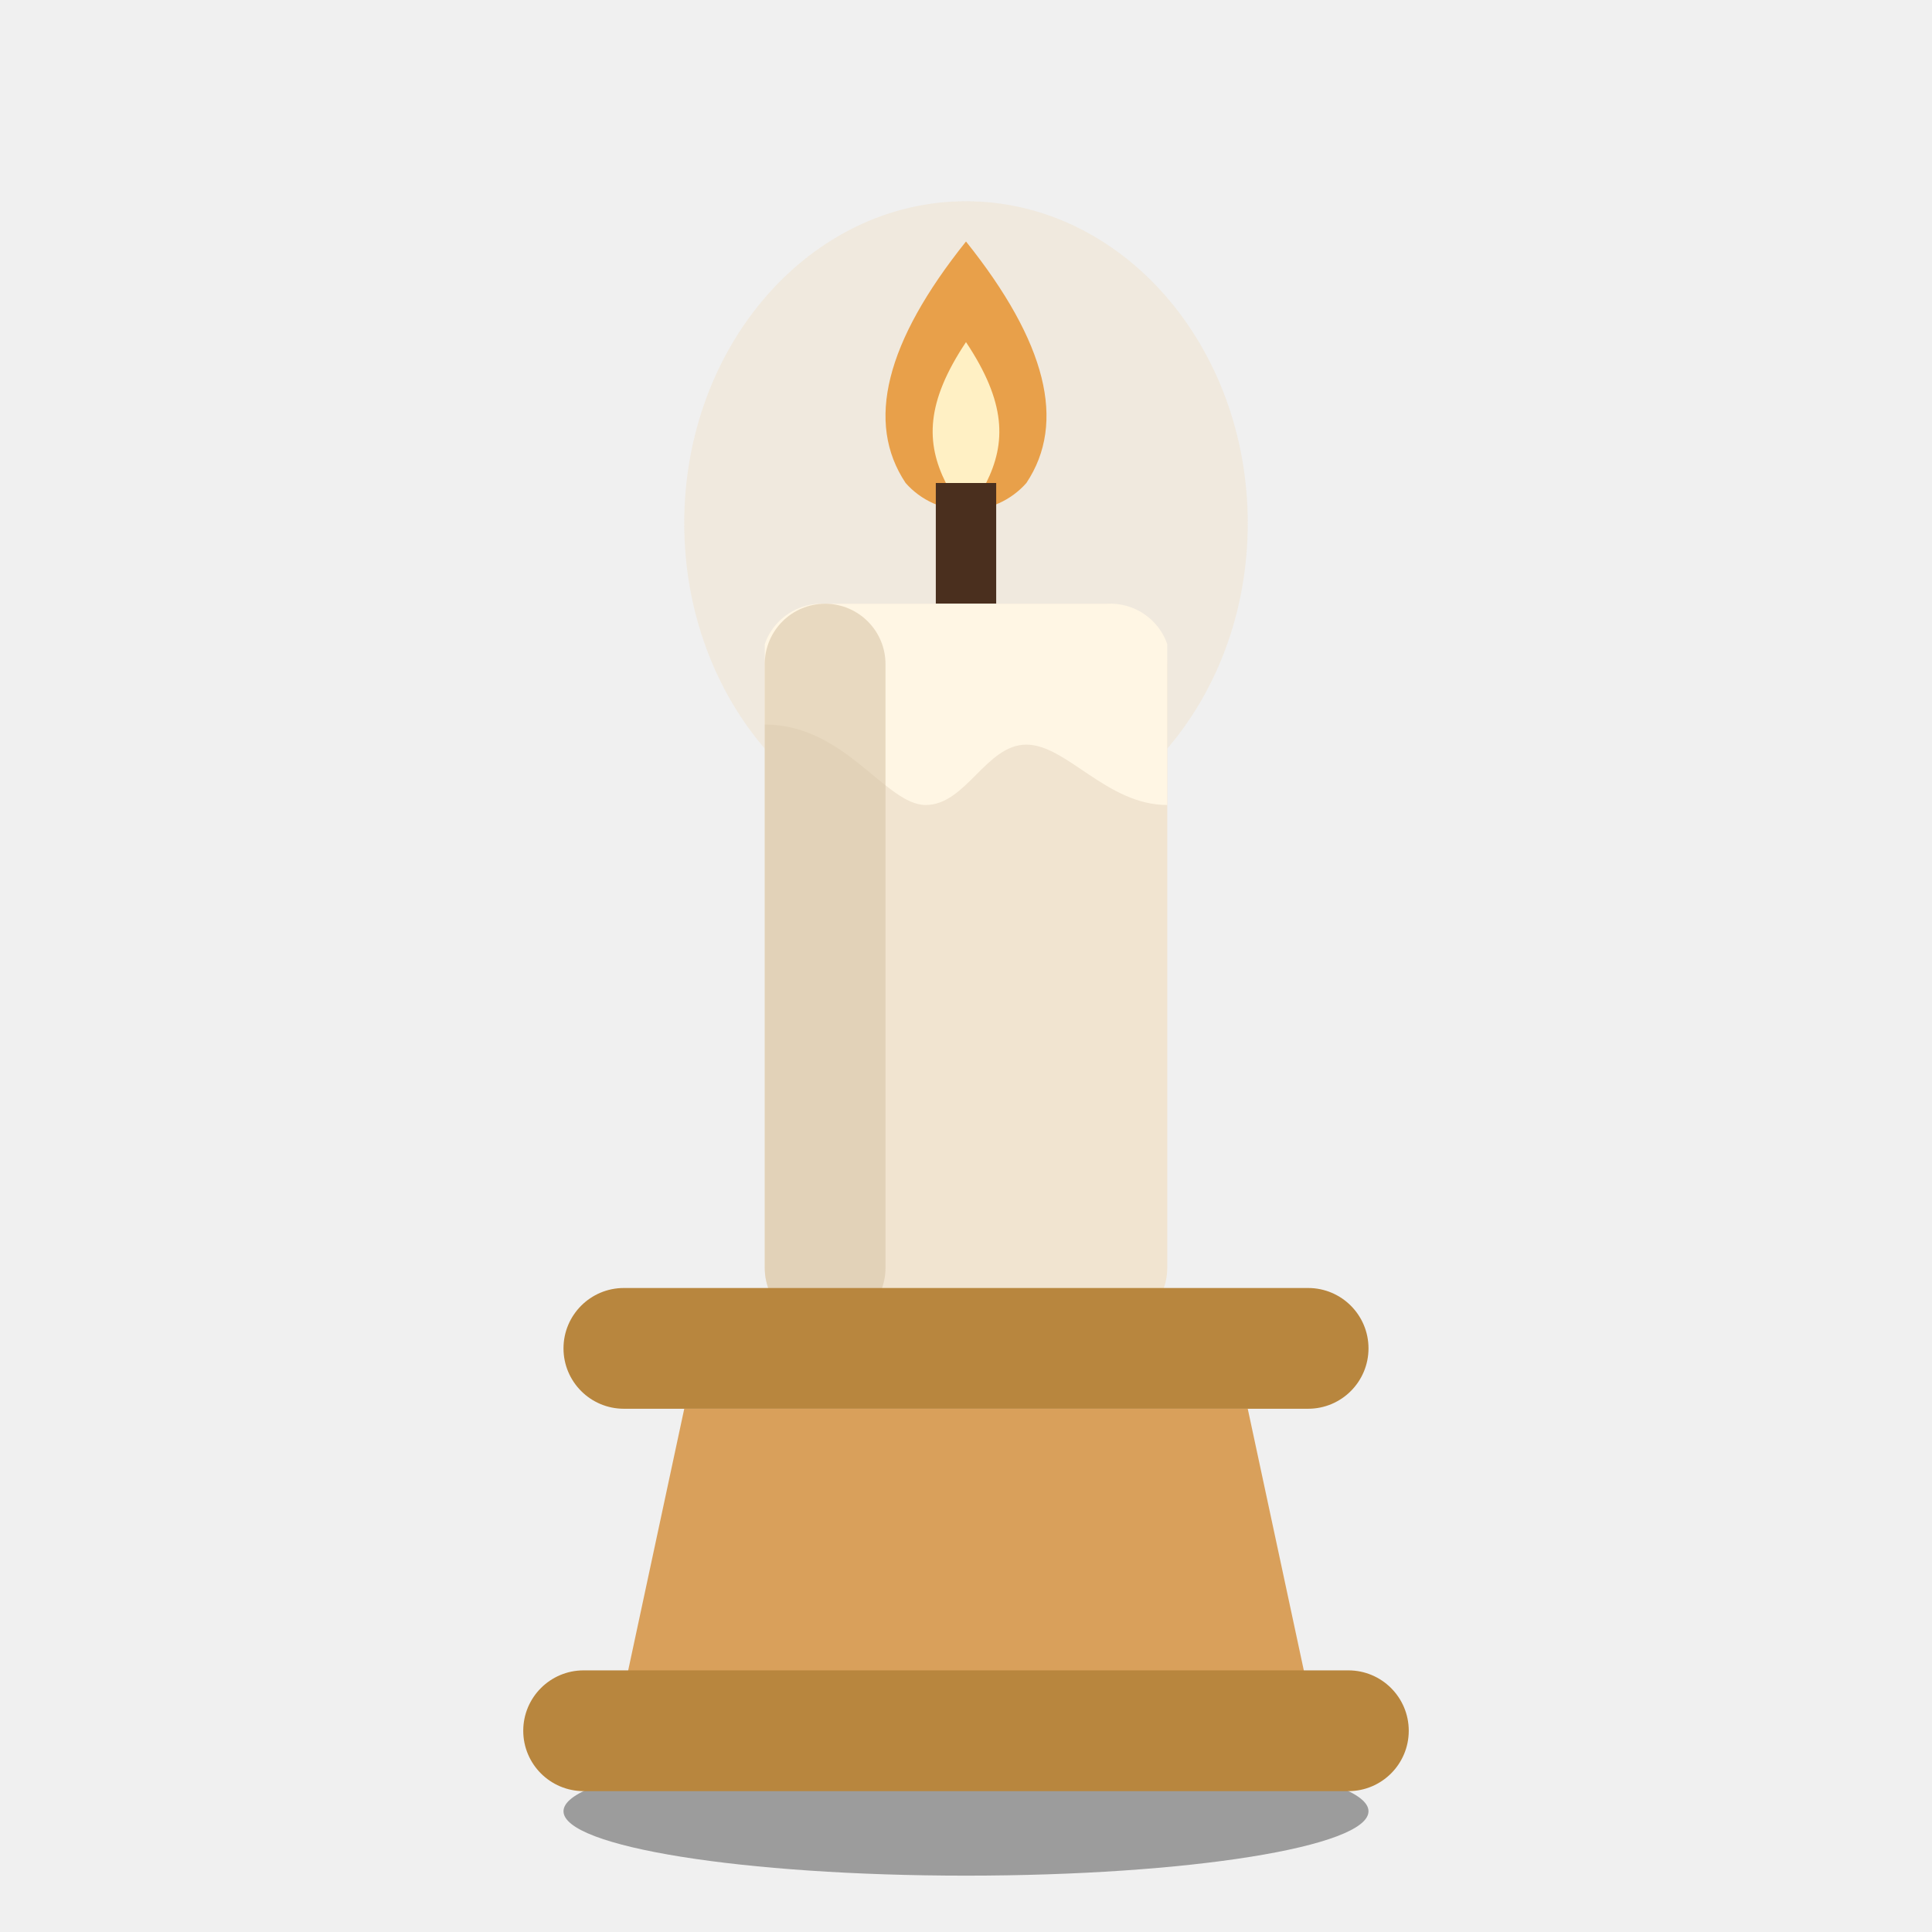
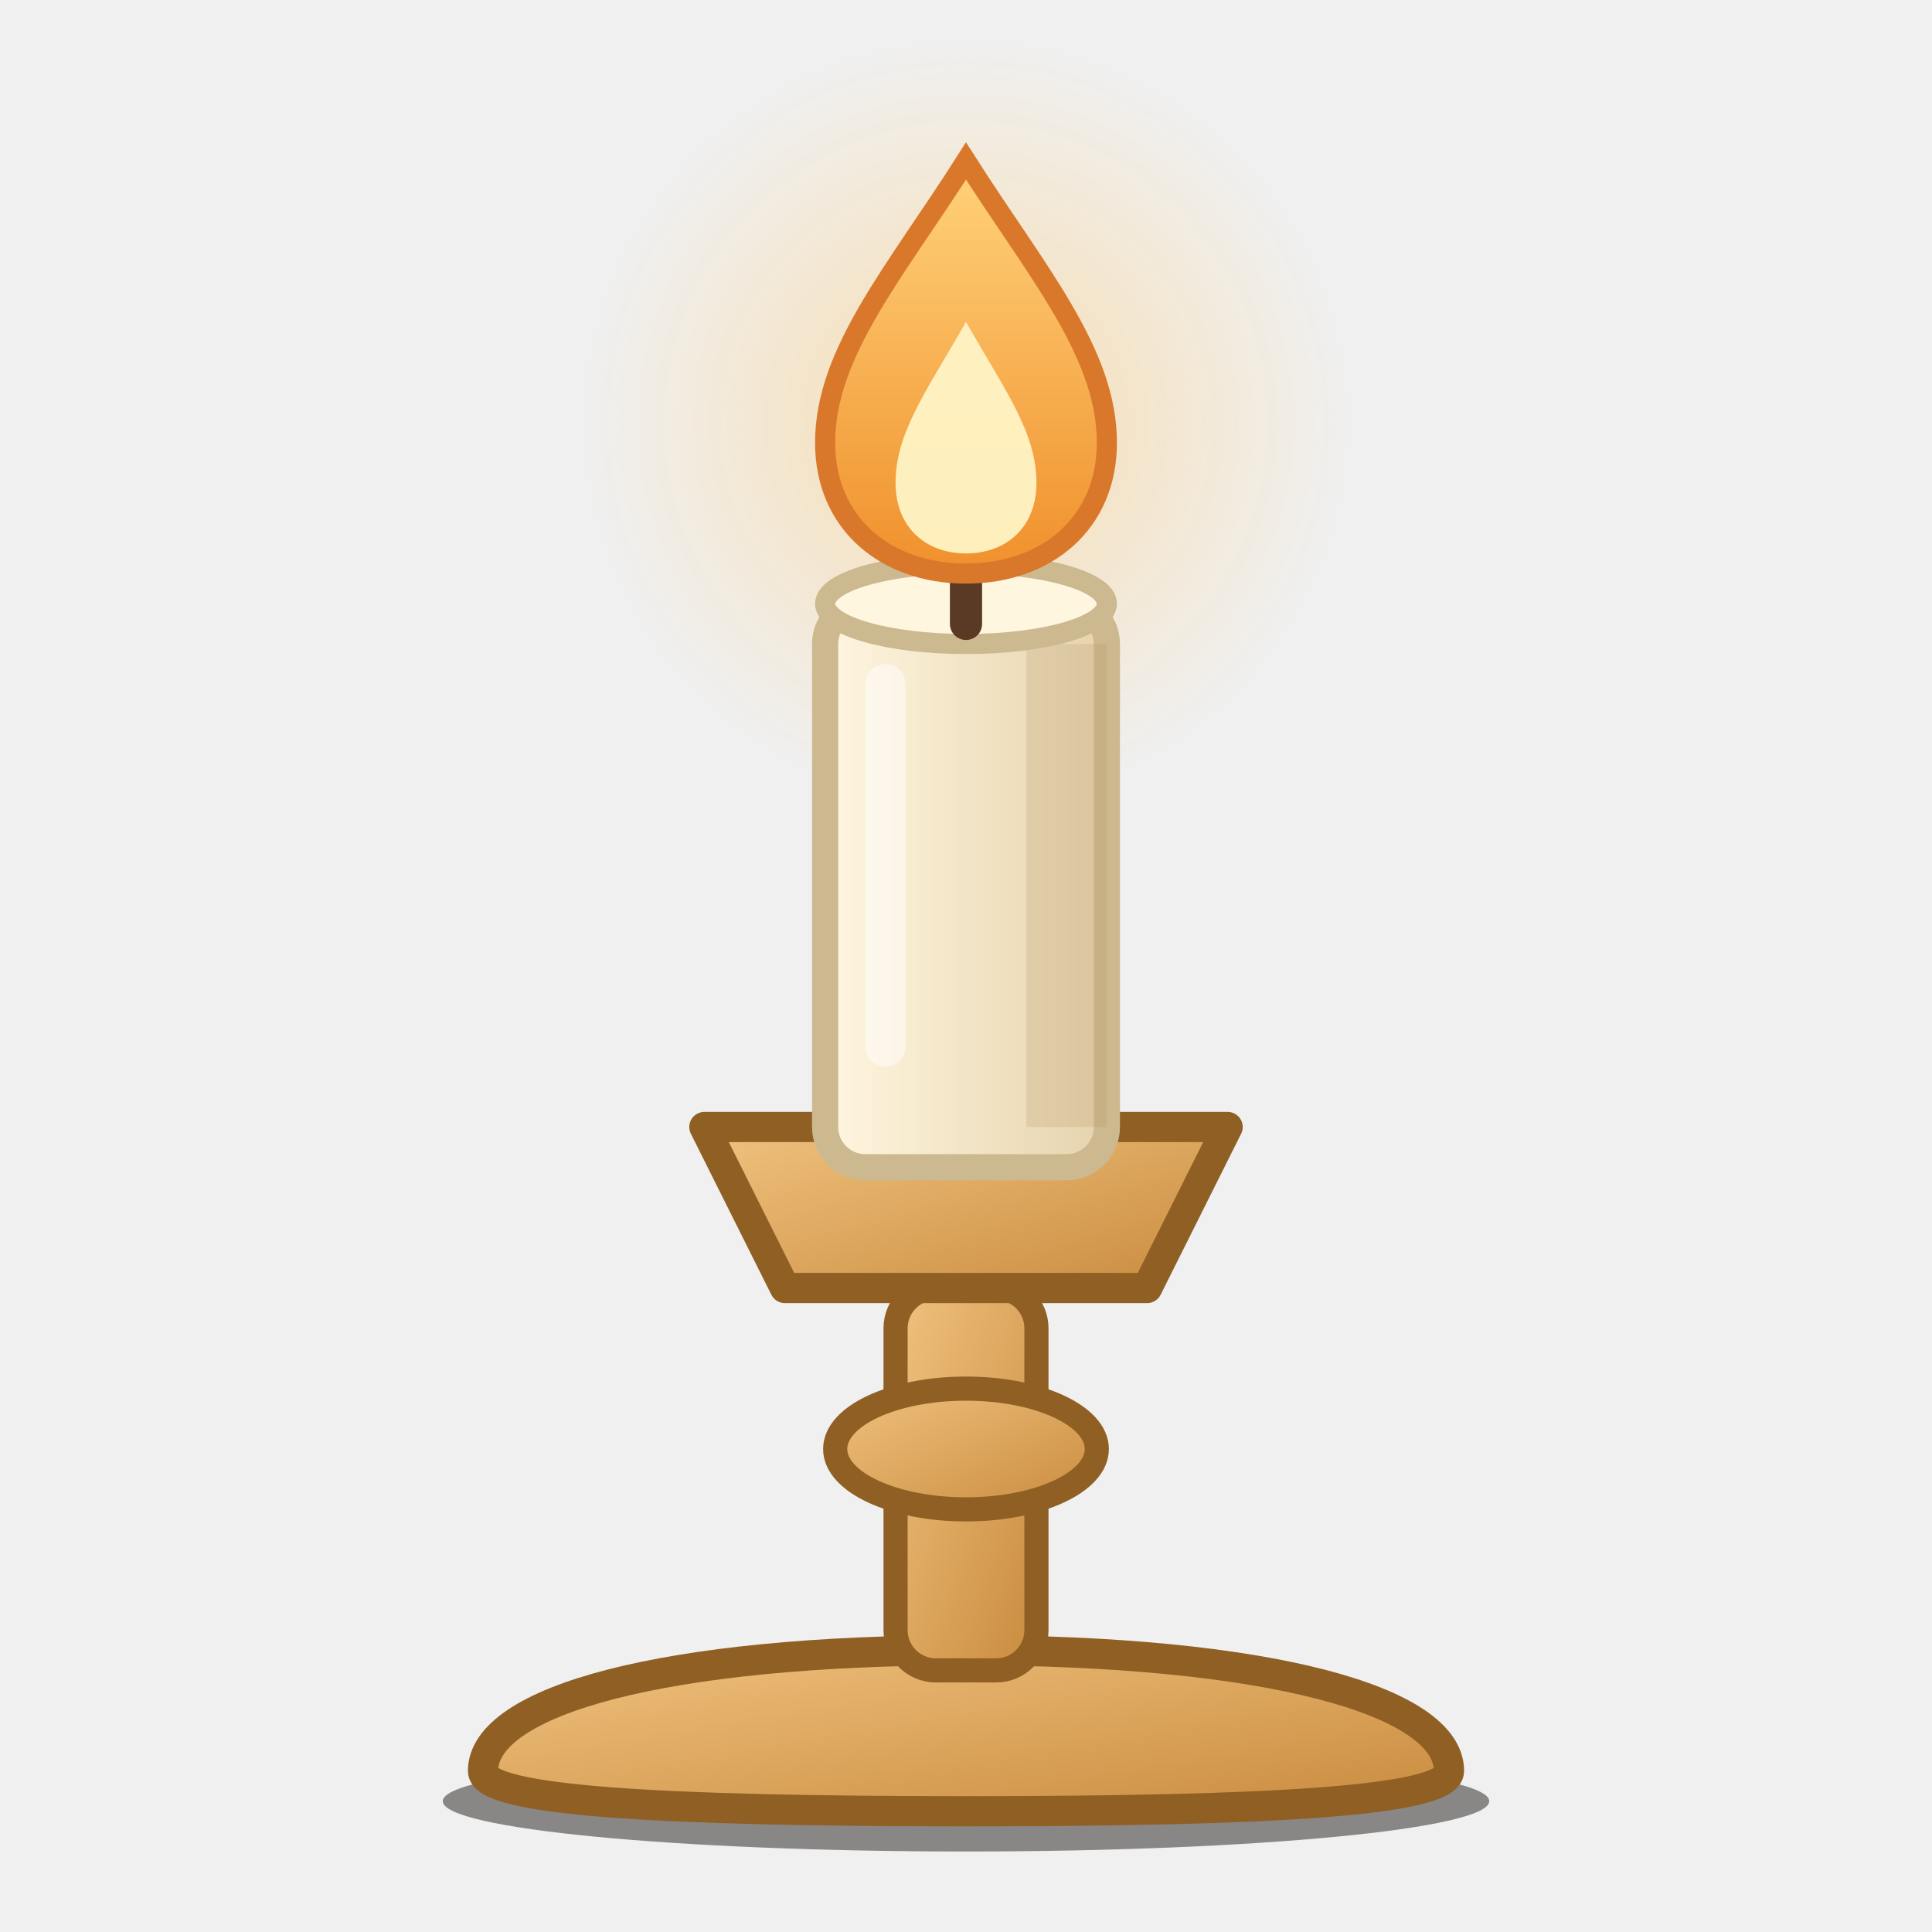
<svg xmlns="http://www.w3.org/2000/svg" viewBox="0 0 96 96">
-   <ellipse cx="48" cy="90" rx="20" ry="3.2" fill="#000" opacity=".35" />
-   <ellipse cx="48" cy="26" rx="14" ry="16" fill="#f0c98a" opacity=".18" />
-   <path d="M48 12c4 5 5 9 3 12a4 4 0 0 1-6 0c-2-3-1-7 3-12z" fill="#e8a04a" />
-   <path d="M48 17c2 3 2 5 1 7a2 2 0 0 1-2 0c-1-2-1-4 1-7z" fill="#fff0c4" />
-   <rect x="46.5" y="24" width="3" height="6" fill="#4a2f1e" />
-   <rect x="38" y="30" width="20" height="36" rx="3" fill="#f1e4d0" />
-   <path d="M38 36c4 0 6 4 8 4s3-3 5-3 4 3 7 3V32a3 3 0 0 0-3-2H41a3 3 0 0 0-3 2z" fill="#fff6e4" />
-   <rect x="38" y="30" width="6" height="36" rx="3" fill="#d9c6a8" opacity=".6" />
-   <rect x="28" y="64" width="40" height="6" rx="3" fill="#b8863e" />
-   <path d="M34 70h28l3 14H31z" fill="#d9a05b" />
-   <rect x="26" y="83" width="44" height="6" rx="3" fill="#b8863e" />
+   <defs>
+     <linearGradient id="cd-brass" x1="0" y1="0" x2="1" y2="1">
+       <stop offset="0" stop-color="#f0c27f" />
+       <stop offset="1" stop-color="#c98b3e" />
+     </linearGradient>
+     <linearGradient id="cd-wax" x1="0" y1="0" x2="1" y2="0">
+       <stop offset="0" stop-color="#fff6e0" />
+       <stop offset="1" stop-color="#e6d3ad" />
+     </linearGradient>
+     <linearGradient id="cd-flame" x1="0" y1="0" x2="0" y2="1">
+       <stop offset="0" stop-color="#ffd27a" />
+       <stop offset="1" stop-color="#f0902c" />
+     </linearGradient>
+     <radialGradient id="cd-glow" cx="0.5" cy="0.5" r="0.5">
+       <stop offset="0" stop-color="#ffc766" stop-opacity="0.85" />
+       <stop offset="1" stop-color="#ffc766" stop-opacity="0" />
+     </radialGradient>
+     <style>
+ .cd-fl{transform-box:fill-box;transform-origin:50% 100%;animation:cd-flick 2.4s ease-in-out infinite}
+ .cd-gl{animation:cd-glow 3s ease-in-out infinite}
+ @keyframes cd-flick{0%,100%{transform:scale(1,1) rotate(0deg)}30%{transform:scale(0.95,1.07) rotate(-2.5deg)}60%{transform:scale(1.04,0.97) rotate(2deg)}}
+ @keyframes cd-glow{0%,100%{opacity:0.55}50%{opacity:0.85}}
+ @media (prefers-reduced-motion:reduce){.cd-fl,.cd-gl{animation:none}}
+ </style>
+   </defs>
+   <ellipse cx="48" cy="89.5" rx="26" ry="2.5" fill="#0a0504" opacity="0.45" />
+   <circle class="cd-gl" cx="48" cy="21" r="19" fill="url(#cd-glow)" opacity="0.55" />
+   <path d="M24 88C24 84.5 33 82 48 82C63 82 72 84.5 72 88C72 89.5 63 90 48 90C33 90 24 89.5 24 88Z" fill="url(#cd-brass)" stroke="#8f5f24" stroke-width="1.5" stroke-linejoin="round" />
+   <rect x="44.5" y="64" width="7" height="19" rx="2" fill="url(#cd-brass)" stroke="#8f5f24" stroke-width="1.2" />
+   <ellipse cx="48" cy="72" rx="6.5" ry="3" fill="url(#cd-brass)" stroke="#8f5f24" stroke-width="1.2" />
+   <path d="M35 56H61L57 64H39Z" fill="url(#cd-brass)" stroke="#8f5f24" stroke-width="1.5" stroke-linejoin="round" />
+   <rect x="41" y="30" width="14" height="28" rx="2" fill="url(#cd-wax)" stroke="#cdb98f" stroke-width="1.3" />
+   <rect x="51" y="32" width="4" height="24" fill="#a88b5b" opacity="0.2" />
+   <path d="M44 34V52" fill="none" stroke="#ffffff" stroke-width="2" stroke-linecap="round" opacity="0.5" />
+   <ellipse cx="48" cy="30" rx="7" ry="2" fill="#fff6e0" stroke="#cdb98f" stroke-width="1" />
+   <path d="M48 31V26" fill="none" stroke="#5a3a24" stroke-width="1.6" stroke-linecap="round" />
+   <g class="cd-fl">
+     <path d="M48 8C51.5 13.5 55 17.5 55 22C55 26 52 28.5 48 28.5C44 28.5 41 26 41 22C41 17.5 44.5 13.5 48 8Z" fill="url(#cd-flame)" stroke="#d9782a" stroke-width="1" />
+     <path d="M48 16C50 19.5 51.5 21.5 51.5 24C51.5 26.2 50 27.5 48 27.5C46 27.5 44.5 26.2 44.5 24C44.5 21.5 46 19.5 48 16Z" fill="#fff3c4" opacity="0.95" />
+   </g>
</svg>
